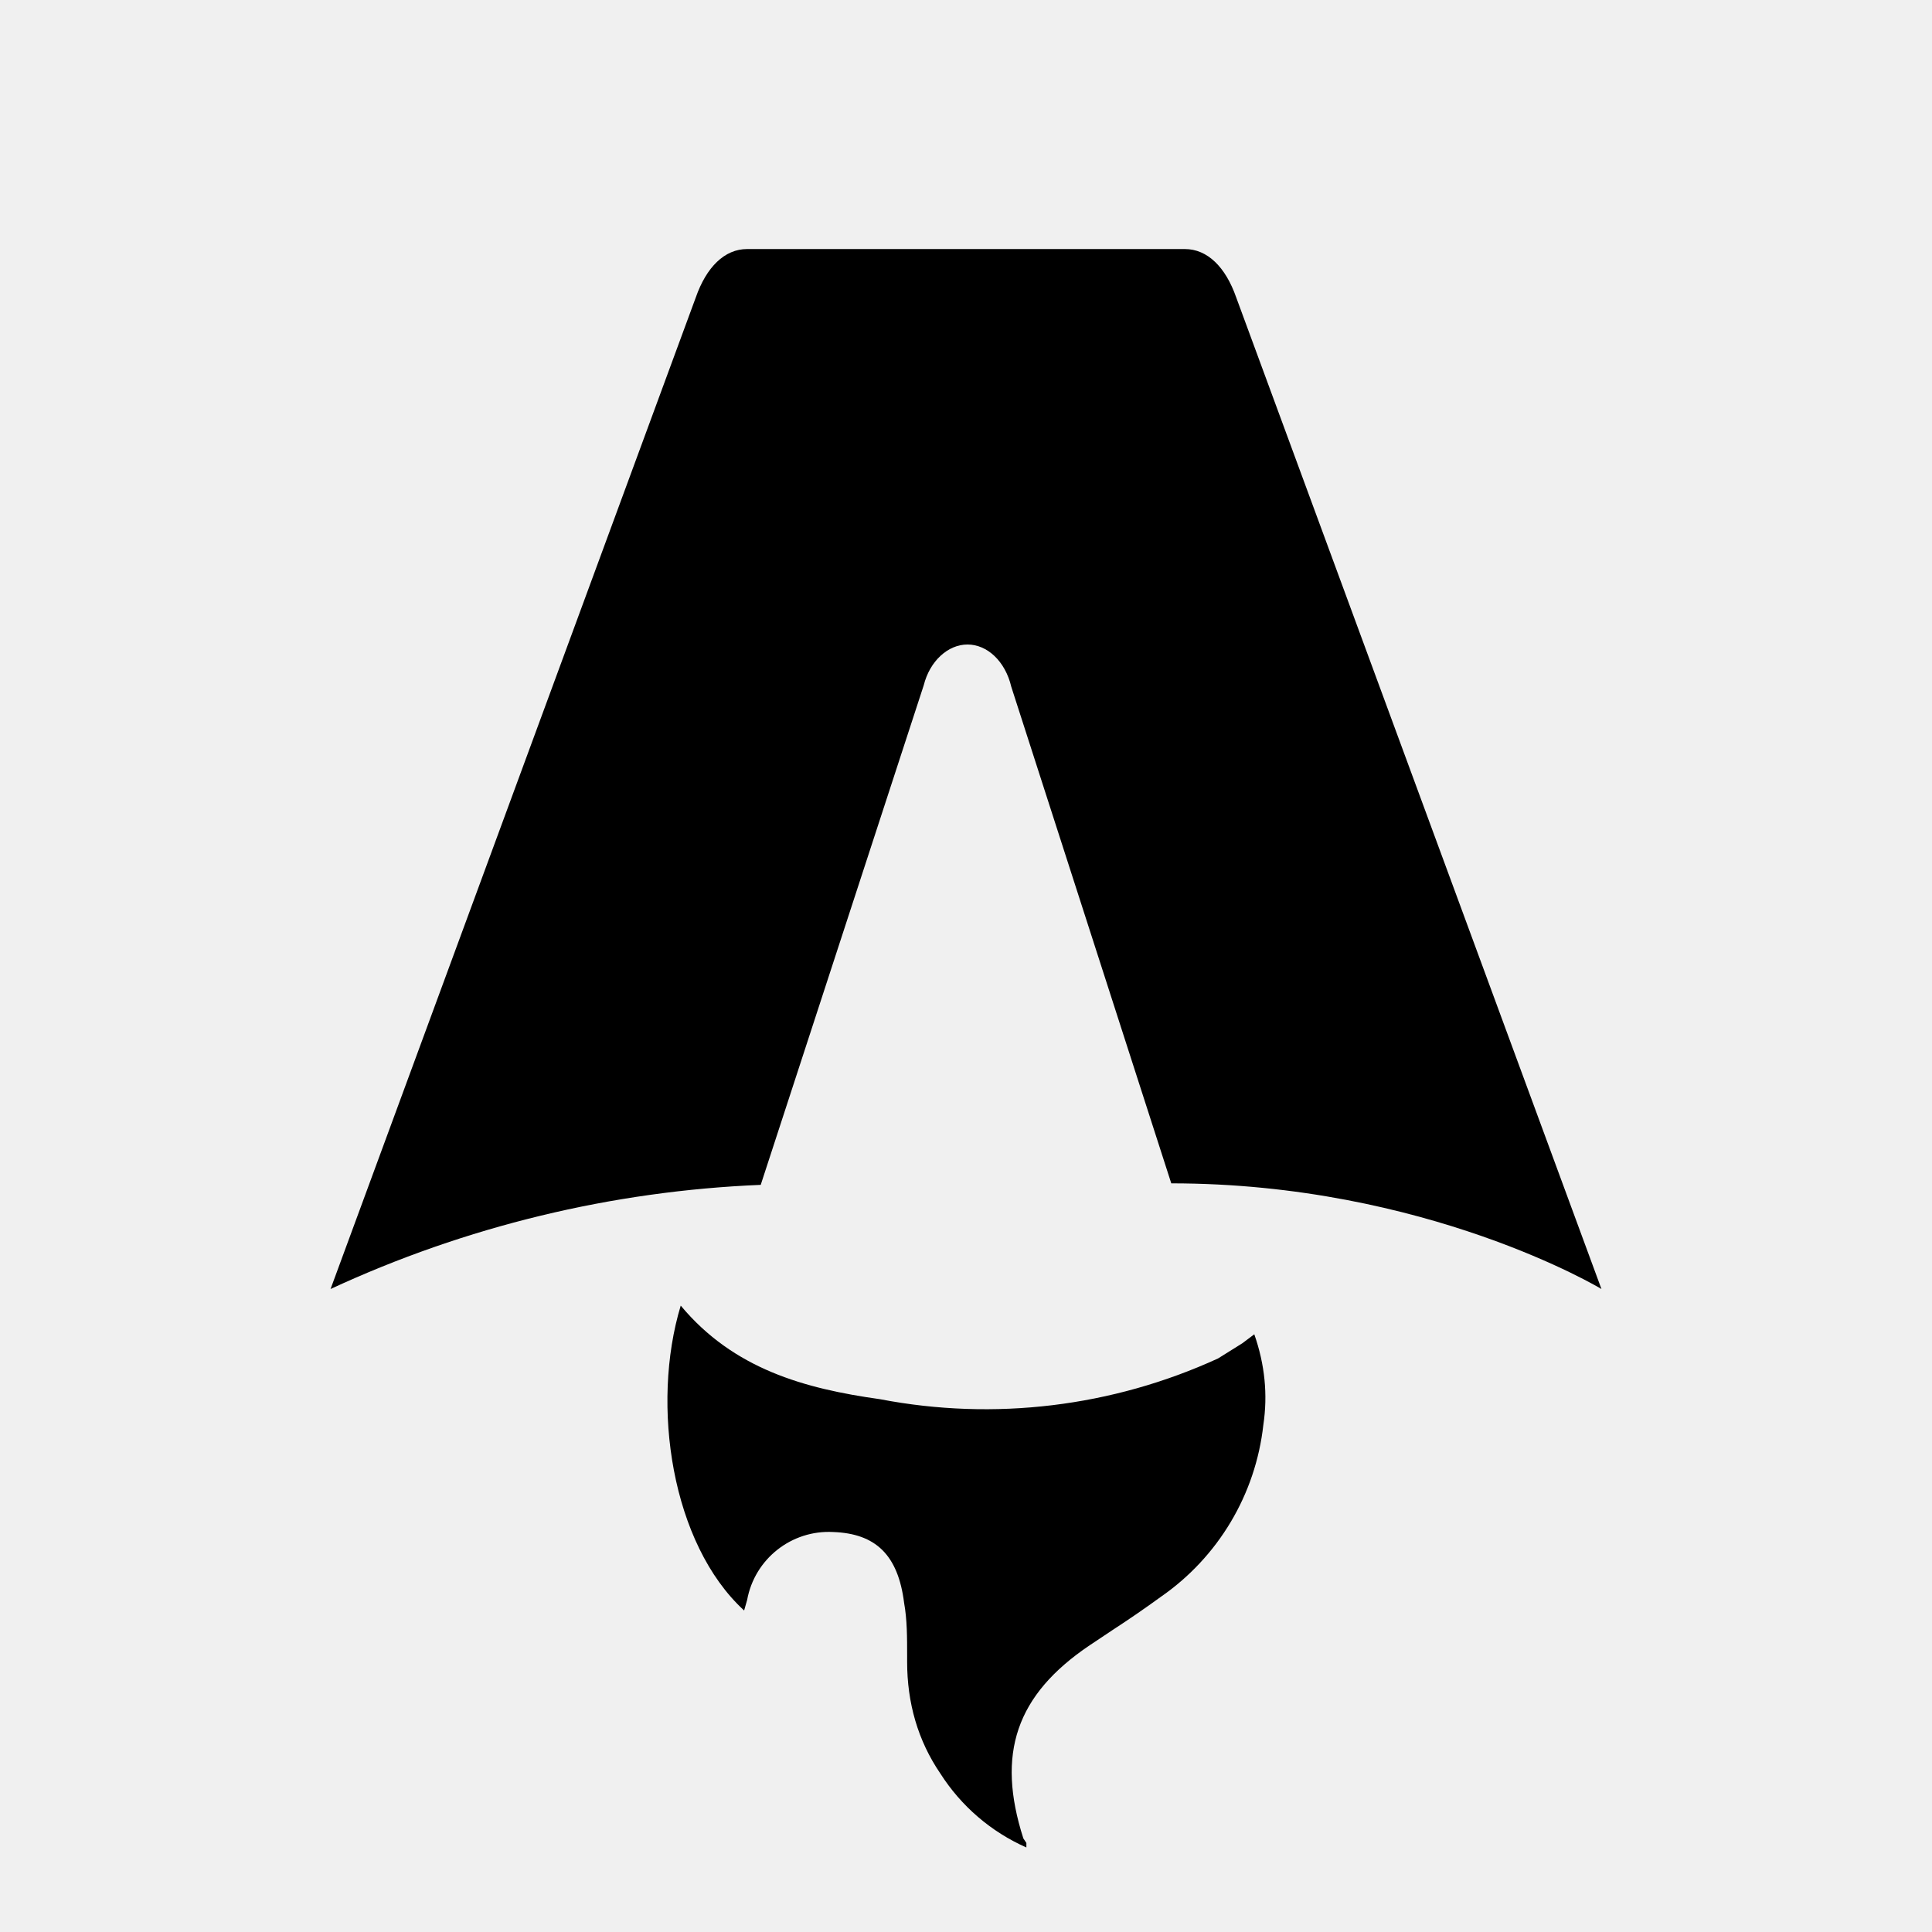
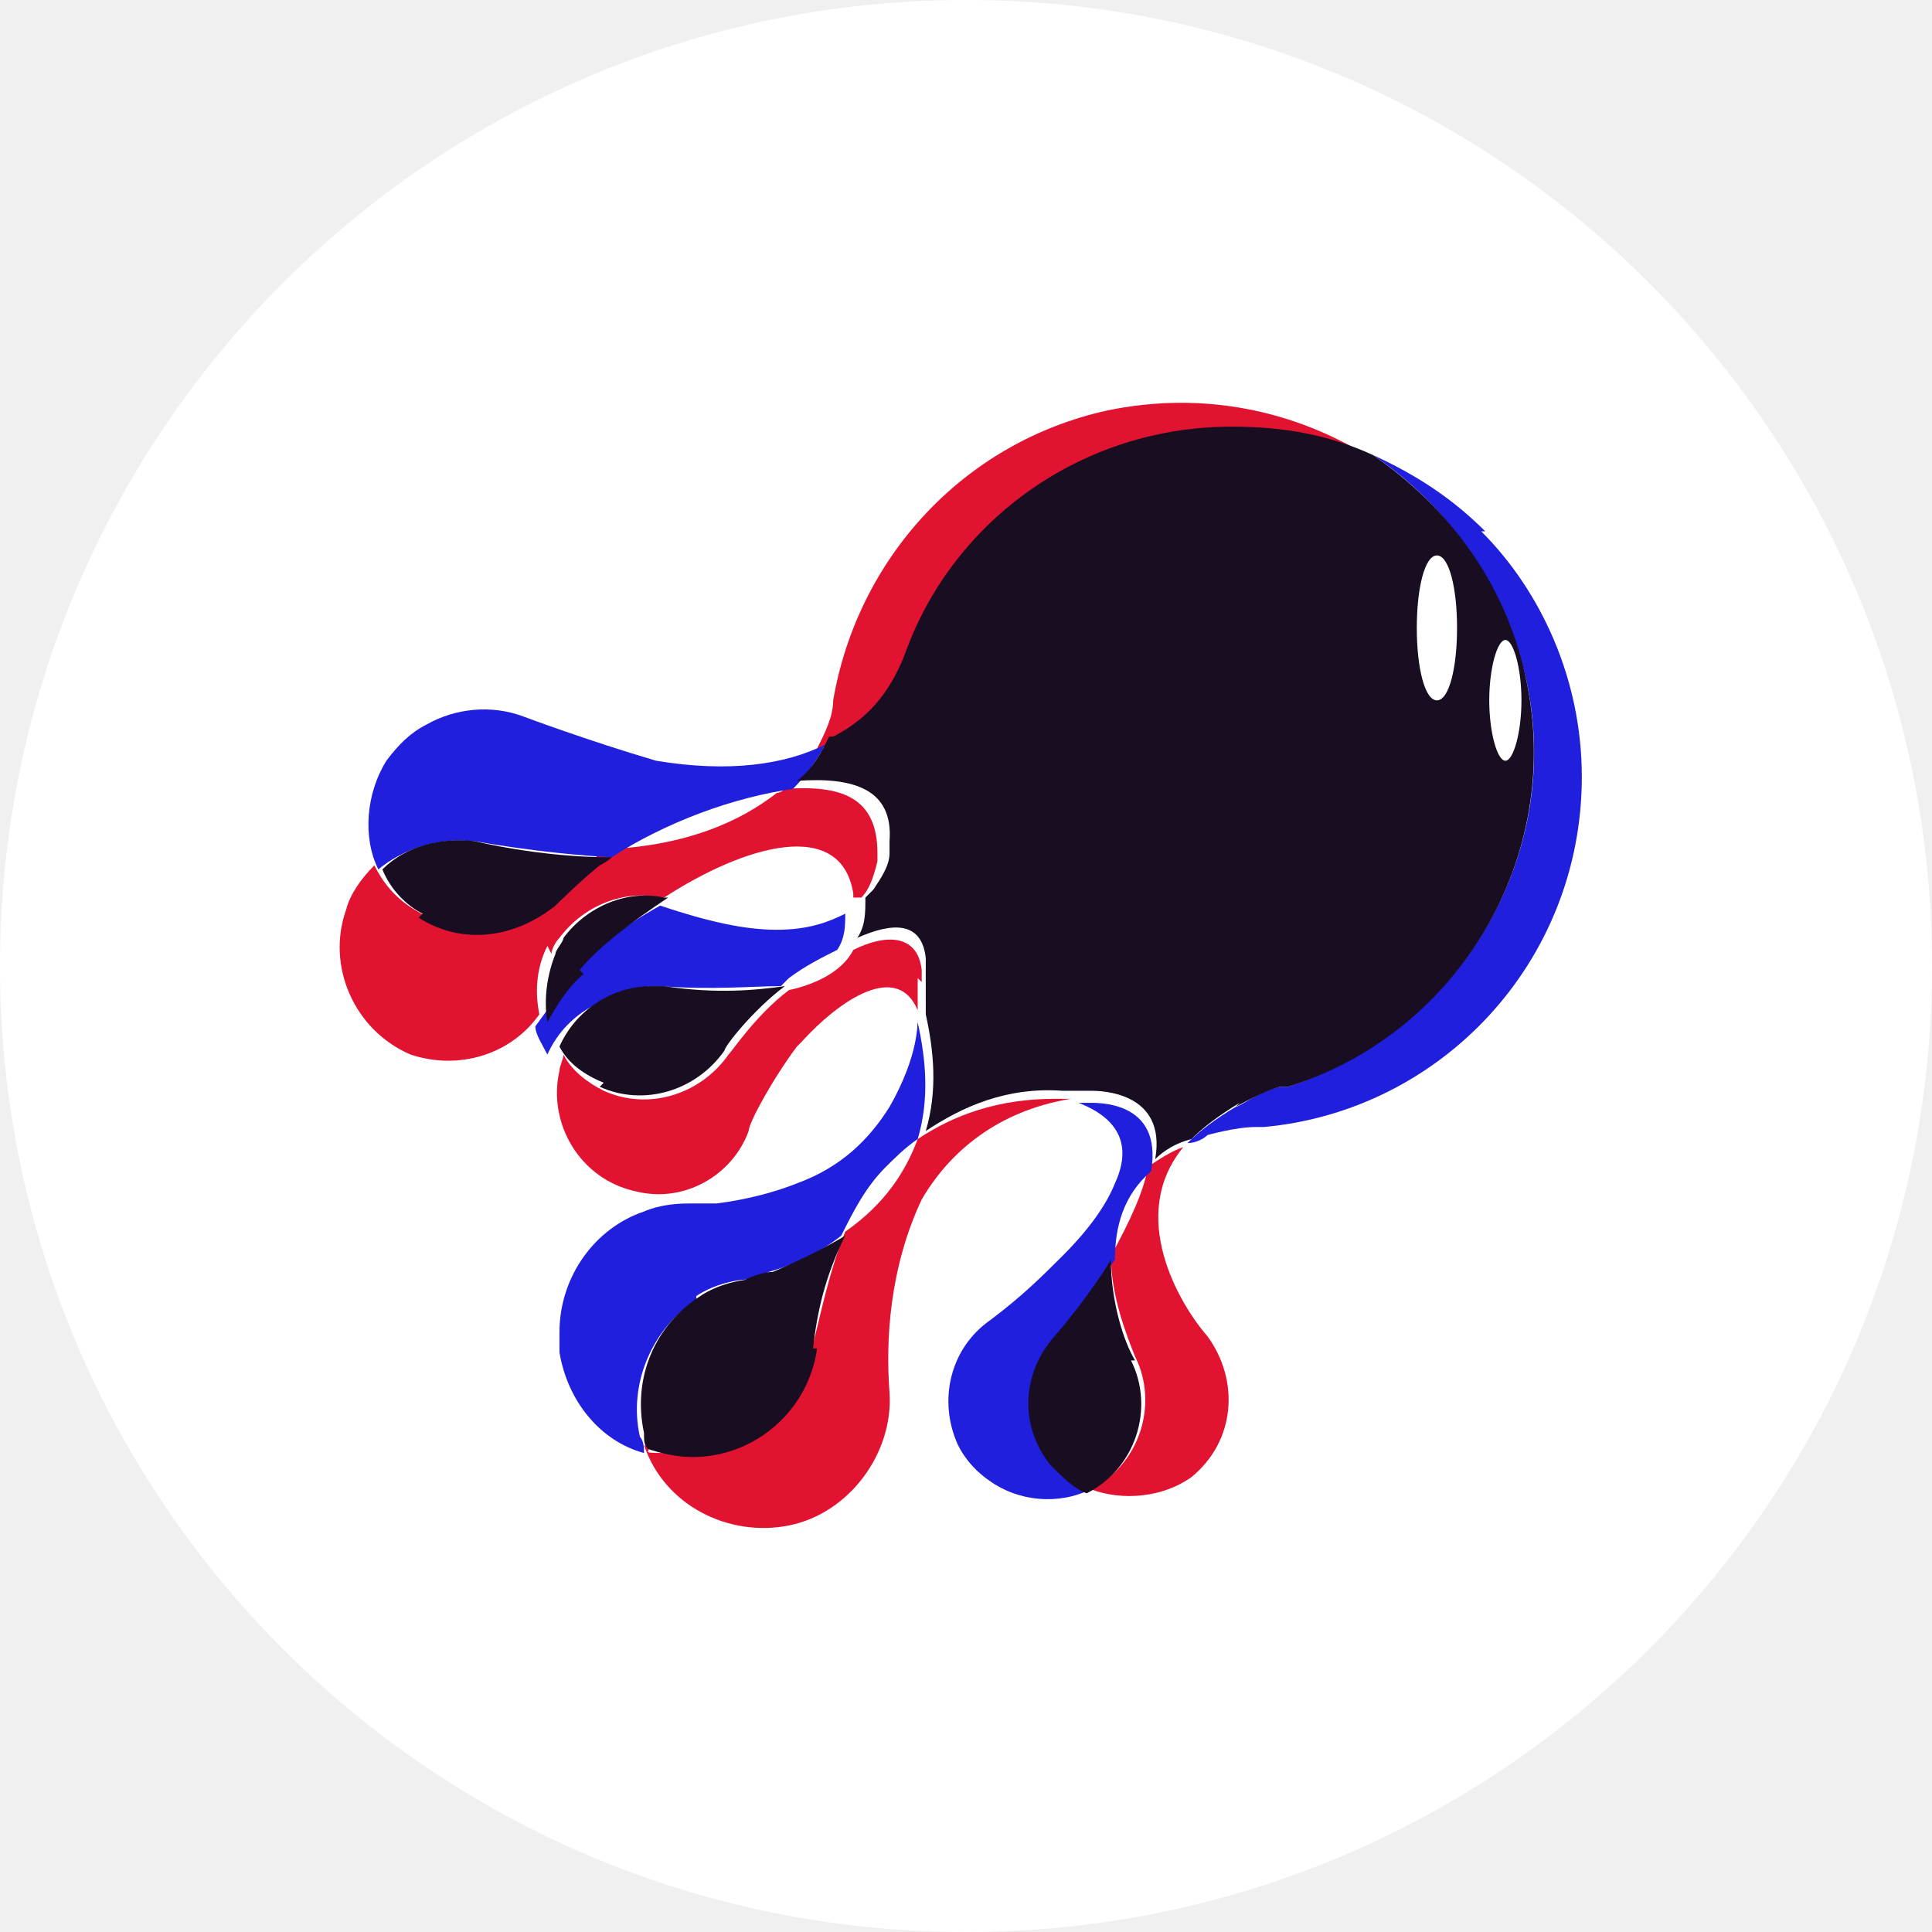
- <svg xmlns="http://www.w3.org/2000/svg" fill="none" viewBox="0 0 128 128">
-   <path d="M50.4 78.5a75.1 75.1 0 0 0-28.5 6.9l24.2-65.7c.7-2 1.9-3.2 3.4-3.2h29c1.5 0 2.7 1.2 3.4 3.2l24.2 65.7s-11.6-7-28.5-7L67 45.5c-.4-1.7-1.6-2.8-2.9-2.8-1.3 0-2.5 1.1-2.9 2.7L50.4 78.5Zm-1.1 28.2Zm-4.2-20.2c-2 6.6-.6 15.8 4.2 20.2a17.5 17.5 0 0 1 .2-.7 5.5 5.5 0 0 1 5.7-4.5c2.8.1 4.3 1.5 4.7 4.7.2 1.1.2 2.3.2 3.5v.4c0 2.7.7 5.2 2.2 7.4a13 13 0 0 0 5.7 4.9v-.3l-.2-.3c-1.8-5.6-.5-9.5 4.4-12.8l1.5-1a73 73 0 0 0 3.2-2.2 16 16 0 0 0 6.8-11.4c.3-2 .1-4-.6-6l-.8.6-1.6 1a37 37 0 0 1-22.4 2.7c-5-.7-9.7-2-13.2-6.2Z" />
-   <style>
-         path { fill: #000; }
-         @media (prefers-color-scheme: dark) {
-             path { fill: #FFF; }
-         }
+ <svg xmlns="http://www.w3.org/2000/svg" id="_レイヤー_1" version="1.1" viewBox="0 0 48 48">
+   <defs>
+     <style>
+       .st0 {
+         fill: #1f1fdd;
+       }
+ 
+       .st1 {
+         fill: #fff;
+       }
+ 
+       .st2 {
+         fill: #180d21;
+       }
+ 
+       .st3 {
+         fill: #e21331;
+       }
    </style>
+   </defs>
+   <circle class="st1" cx="24" cy="24" r="24" />
+   <path class="st3" d="M22.9,24.4h0v-.3c-.1-.9-.9-.9-1.7-.5-.2.4-.7.8-1.6,1-.8.6-1.4,1.5-1.5,1.6h0c-.7,1-2,1.4-3.1.9-.4-.2-.8-.5-1-.9,0,.1-.1.3-.1.4-.3,1.3.5,2.7,1.9,3,1.2.3,2.4-.4,2.8-1.5h0c0-.2.6-1.3,1.2-2.1h0s0,0,.1-.1h0s0,0,0,0h0c1-1.1,2.4-2,2.9-.8,0,0,0,0,0,0,0,0,0,0,0,.1,0,0,0,0,0,0h0s0,0,0,0h0s0,0,0,0c0-.2,0-.5,0-.7v-.2" />
+   <path class="st3" d="M28.5,29.1s0,0,0,0c-.1.5-.4,1.2-.9,2.1,0,0,0,0,0,0,0,1,.4,2,.6,2.5.6,1.2.1,2.7-1.1,3.3h0s0,0,0,0c.8.3,1.8.2,2.5-.3,1.1-.9,1.2-2.4.4-3.5-.7-.8-2-3-.6-4.7,0,0,0,0,0,0-.3.1-.6.3-.9.5,0,0,0,0,0,0" />
+   <path class="st3" d="M20.7,18.4h0s0,0,0,0c0,0,0,0,0,0,.9-.5,1.5-1.4,1.8-2.1h0c1.2-3.3,4.4-5.6,8.1-5.6,1.2,0,2.4.2,3.5.7-1.9-1.2-4.2-1.7-6.6-1.2-3.6.8-6.2,3.7-6.8,7.2h0c0,.4-.2.8-.4,1.2,0,0,0,0,.1,0,0,0,0,0,0,0" />
+   <path class="st3" d="M13.7,23.7c0-.1.1-.3.2-.4.6-.8,1.6-1.2,2.5-1,0,0,0,0,.1,0h0c2-1.3,4.4-2,4.7-.1,0,0,0,0,0,.1h0c0,0,.2,0,.2,0,.2-.2.3-.5.4-.9,0,0,0-.1,0-.2h0c0-1.4-.9-1.7-2.3-1.6,0,0-.1.1-.2.1,0,0,0,0,0,0,0,0,0,0,0,0,0,0,0,0,0,0,0,0,0,0,0,0-.9.7-2.2,1.3-4.2,1.4h0c0,0-.2.1-.3.2-.5.4-1.1,1-1.1,1-.9.8-2.3,1-3.4.3-.5-.3-.8-.7-1-1.1-.3.3-.6.7-.7,1.1-.5,1.4.2,3,1.6,3.6,1.2.4,2.5,0,3.2-1-.1-.5-.1-1.1.2-1.7" />
+   <path class="st3" d="M26.4,27.3c0,0-.1,0-.2,0-1.4,0-2.5.4-3.4,1,0,0,0,0,0,0-.3.8-.8,1.6-1.8,2.3-.4,1-.6,2-.8,2.8h0c-.2,1.6-1.5,2.7-3.1,2.7s-.7,0-1.1-.2c.5,1.5,2.1,2.3,3.6,2,1.5-.3,2.6-1.8,2.5-3.3h0c-.1-1.3,0-3.1.8-4.8.7-1.2,1.9-2.2,3.7-2.5h0c-.2,0-.3,0-.3,0h0Z" />
+   <path class="st0" d="M16.1,24.5h.3c1.3.1,2.3,0,3,0,0,0,0,0,0,0,0,0,0,0,.1-.1h0s0,0,.1-.1h0s0,0,0,0h0c.4-.3.8-.5,1.2-.7,0,0,0,0,0,0,.2-.3.2-.6.2-.9h0c-.4.2-.9.4-1.7.4s-1.7-.2-2.9-.6h0s0,0,0,0c0,0,0,0,0,0-.9.5-1.7,1.1-2.2,1.8-.4.5-.9,1.2-.9,1.2,0,0,0,0,0,0,0,.2.2.5.3.7,0,0,0,0,0,0,.4-.9,1.3-1.5,2.3-1.5" />
+   <path class="st0" d="M26.2,36.4c-.8-1-.7-2.3.1-3.2h0c.6-.7,1-1.4,1.4-1.9,0-.8.2-1.6.9-2.2.3-1.8-1.4-1.7-1.6-1.7h0c0,0-.1,0-.2,0,.5.2,1.5.7.9,2-.2.5-.6,1.1-1.3,1.8-.5.5-1,1-1.8,1.6h0c-1,.7-1.3,2-.8,3.1.2.4.5.7.8.9.7.5,1.7.6,2.5.2-.4-.2-.7-.4-.9-.7" />
+   <path class="st0" d="M36.9,13.2c-.8-.8-1.7-1.4-2.8-1.9,0,0,0,0,0,0,1.8,1.2,3.2,3.1,3.8,5.5,1,4.4-1.6,8.8-5.9,10.2,0,0,0,0,0,0h0c0,0-.1,0-.2,0-.5.1-1,.5-1.1.5-.5.3-.9.6-1.2.9.2,0,.4-.1.5-.2,0,0,.7-.2,1.2-.2,0,0,.1,0,.2,0h0c4.4-.4,7.9-4.1,7.9-8.7,0-2.4-1-4.6-2.5-6.1" />
+   <path class="st0" d="M17.3,32.2s.4-.3,1.1-.4c.2,0,.5-.1.7-.2.7-.2,1.3-.5,1.8-.9,0,0,0,0,0,0,.3-.6.6-1.2,1.1-1.7.2-.2.5-.5.8-.7.3-1,.2-2,0-2.9,0,0,0,0,0-.1,0,.7-.3,1.5-.7,2.2-.5.8-1.2,1.5-2.3,1.9-.5.2-1.2.4-2,.5-.2,0-.5,0-.7,0-.7,0-1.1.2-1.1.2-1.2.4-2.1,1.6-2.1,3,0,.2,0,.3,0,.5.2,1.2,1,2.2,2.1,2.5,0-.1,0-.3-.1-.4-.3-1.3.3-2.7,1.4-3.4" />
+   <path class="st0" d="M11.8,20.9h0s1.6.3,3.4.4c.6-.4,1.4-.8,2.2-1.1.8-.3,1.6-.5,2.3-.6.3-.3.6-.7.8-1.1-1,.5-2.4.7-4.2.4-1.7-.5-3.3-1.1-3.3-1.1h0c-.8-.3-1.7-.2-2.4.2-.4.2-.7.5-1,.9-.5.8-.6,1.9-.2,2.7,0,0,0,0,0,0,.6-.5,1.5-.8,2.3-.7" />
+   <path class="st2" d="M14.4,24.1c.5-.6,1.3-1.2,2.2-1.8,0,0,0,0-.1,0-.9-.2-1.9.2-2.5,1,0,.1-.2.3-.2.4-.2.5-.3,1.1-.2,1.7,0,0,0,0,0,0,0,0,.4-.8.9-1.2" />
+   <path class="st2" d="M10.4,22.8c1.1.7,2.4.5,3.4-.3,0,0,.6-.6,1.1-1,0,0,.2-.1.3-.2-1.8,0-3.4-.4-3.4-.4h0c-.8-.1-1.7.1-2.3.7,0,0,0,0,0,0,.2.5.6.9,1,1.1" />
+   <path class="st2" d="M30.7,27.5c0,0,.7-.4,1.1-.5,0,0,.1,0,.2,0h0s0,0,0,0c4.2-1.3,6.9-5.7,5.9-10.2-.5-2.3-1.9-4.2-3.8-5.5,0,0,0,0,0,0-1.1-.5-2.2-.7-3.5-.7-3.7,0-6.9,2.3-8.1,5.6h0c-.3.8-.8,1.6-1.8,2.1,0,0,0,0,0,0,0,0,0,0,0,0,0,0,0,0,0,0,0,0,0,0,0,0,0,0,0,0-.1,0-.2.4-.4.8-.8,1.1,1.4-.1,2.4.2,2.3,1.5h0c0,.2,0,.3,0,.3,0,.3-.2.6-.4.9,0,0-.1.1-.2.2h0c0,.4,0,.7-.2,1,0,0,0,0,0,0,.9-.4,1.6-.4,1.7.5v.3h0v.3c0,.2,0,.5,0,.7,0,0,0,0,0,.1.2.9.3,1.9,0,2.9.9-.6,2-1.1,3.4-1,0,0,.1,0,.2,0h0s.2,0,.3,0c0,0,.1,0,.2,0h0c.2,0,1.9,0,1.6,1.7,0,0,0,0,0,0,.2-.2.5-.4.9-.5h0c.3-.3.7-.6,1.2-.9M37.4,15.9c.2,0,.4.7.4,1.5s-.2,1.5-.4,1.5-.4-.7-.4-1.5.2-1.5.4-1.5M35.7,13.8c.3,0,.5.8.5,1.8s-.2,1.8-.5,1.8-.5-.8-.5-1.8.2-1.8.5-1.8" />
+   <path class="st2" d="M28.2,33.8c-.3-.5-.6-1.5-.6-2.5-.3.5-.8,1.2-1.4,1.9h0c-.8.9-.9,2.2-.1,3.2.3.3.6.6.9.7h0c1.2-.6,1.7-2.1,1.1-3.3" />
+   <path class="st2" d="M14.9,27c1.1.5,2.4.1,3.1-.9h0c0-.1.7-1,1.5-1.6,0,0,0,0,0,0-.7.1-1.7.2-3,0h-.3c-1,0-1.9.6-2.3,1.5,0,0,0,0,0,0,.2.4.6.7,1.1.9" />
+   <path class="st2" d="M20.2,33.5h0c.1-.9.3-1.8.8-2.8,0,0,0,0,0,0-.5.3-1.1.6-1.8.9-.2,0-.5.1-.7.2-.7.1-1.1.4-1.1.4-1.1.7-1.7,2-1.4,3.4,0,.2,0,.3.1.4.3.1.7.2,1.1.2,1.6,0,2.9-1.2,3.1-2.7" />
</svg>
